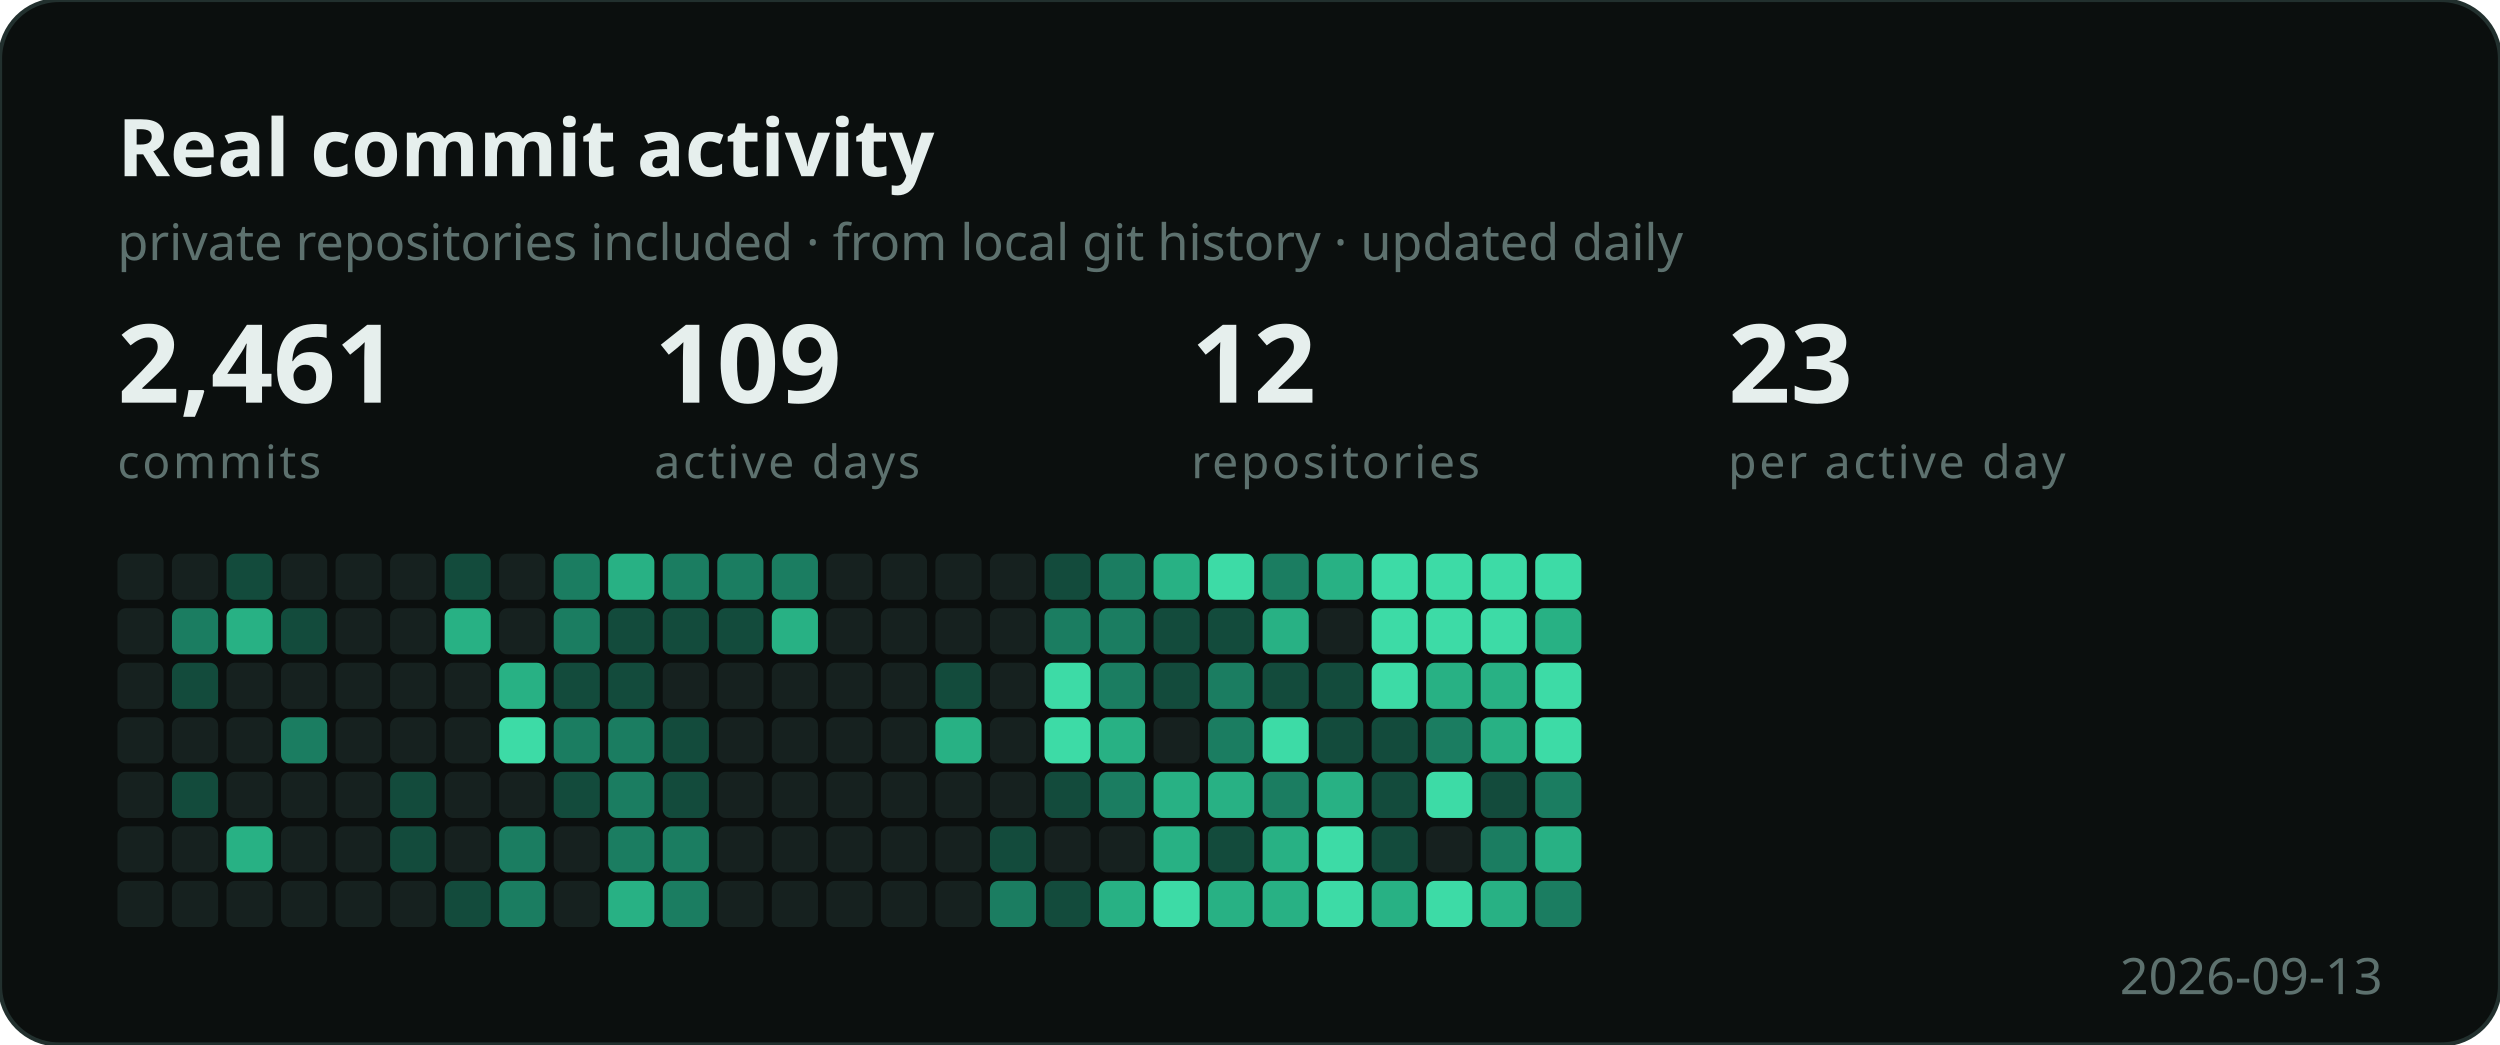
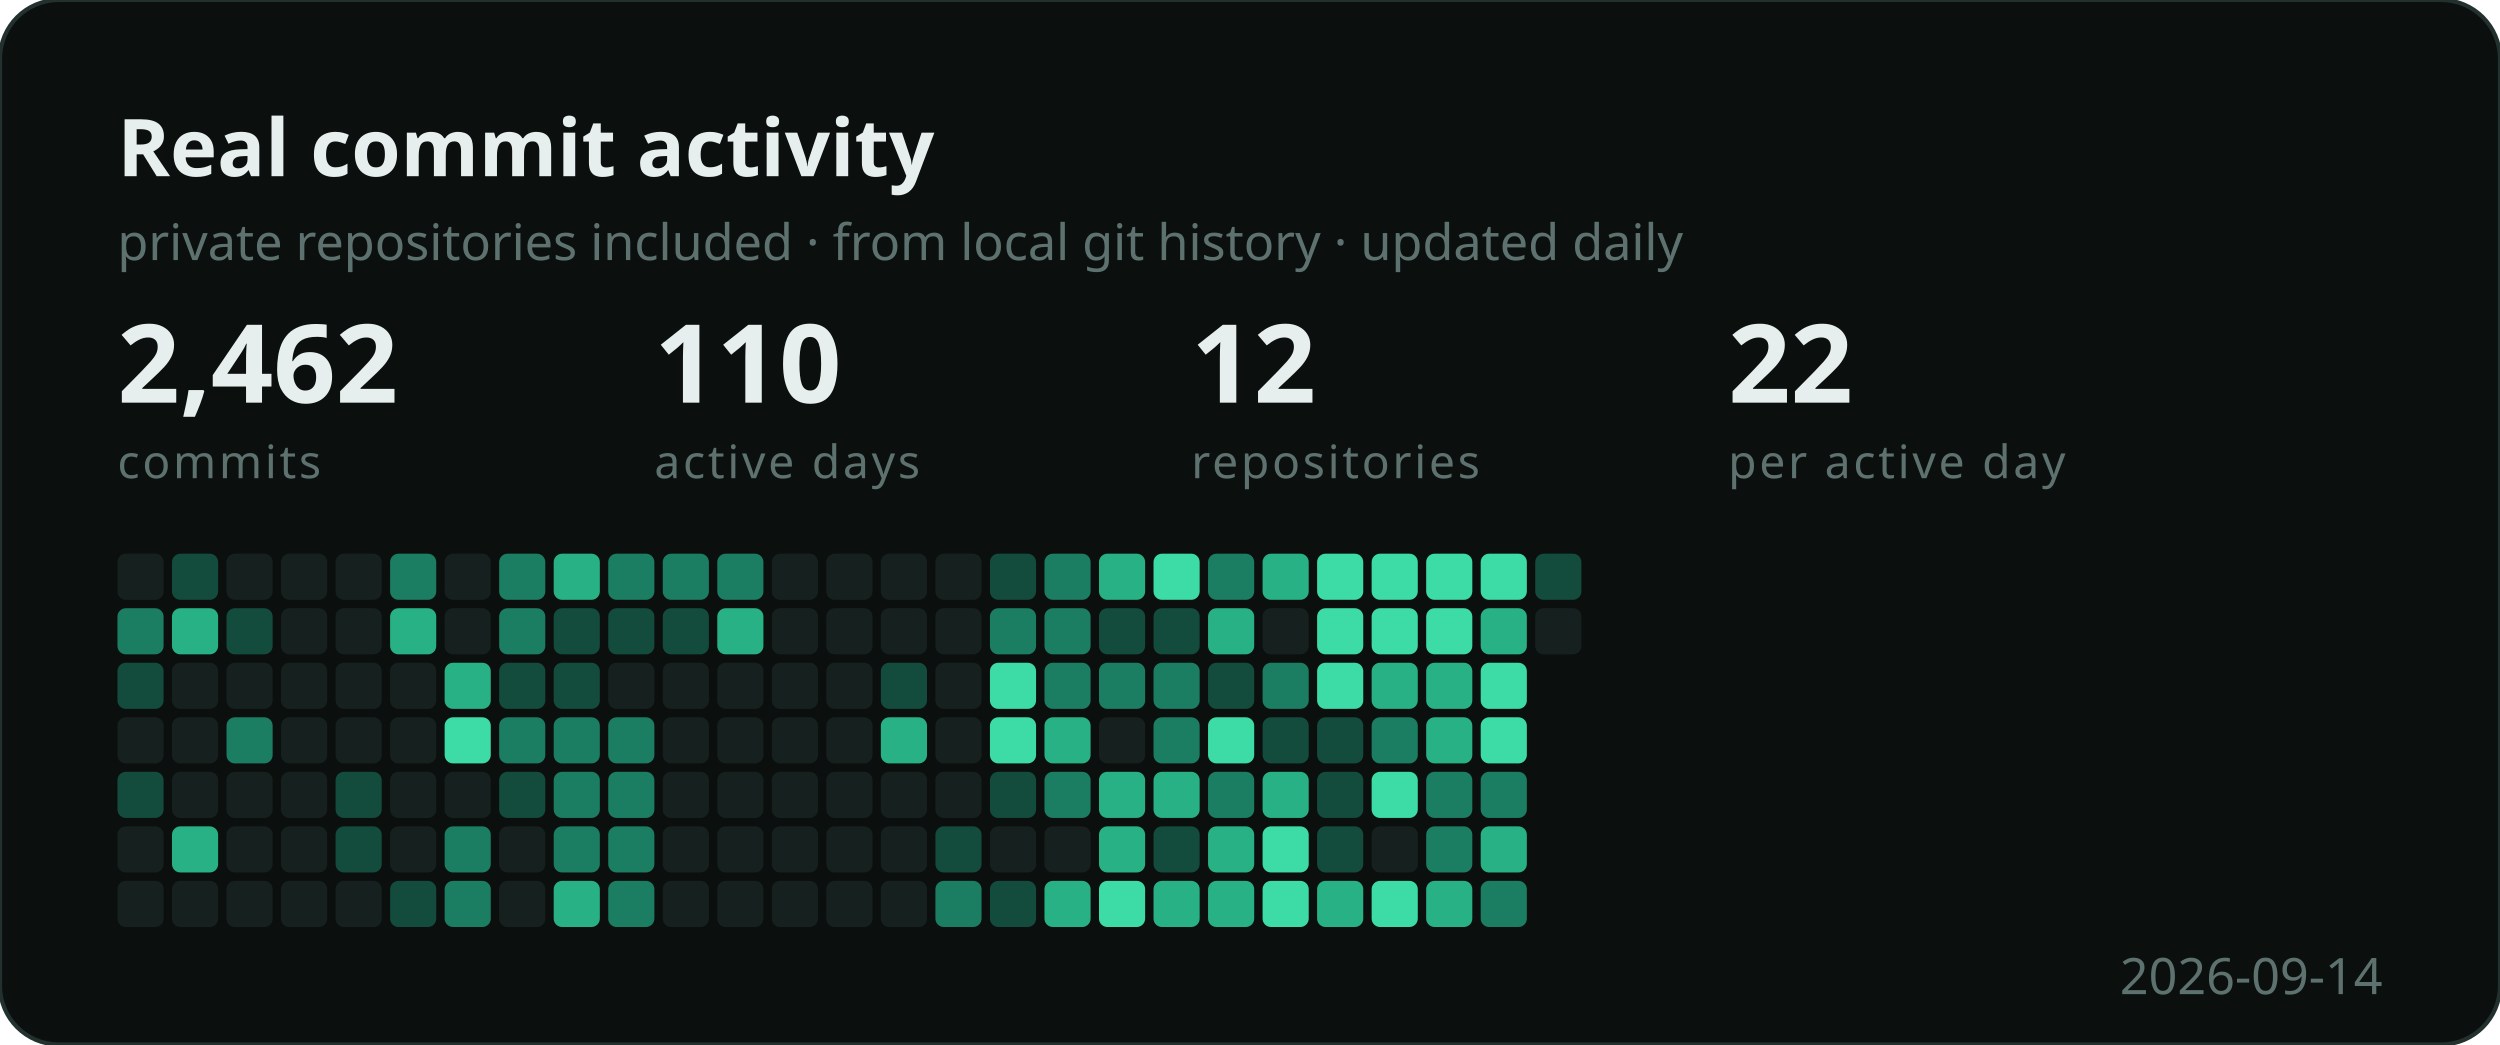
<svg xmlns="http://www.w3.org/2000/svg" width="596" height="249" viewBox="0 0 596 249" role="img" aria-label="Developer activity">
  <style>
    .b { font: 700 19px "Segoe UI", Ubuntu, sans-serif; fill: #e6efed; }
    .s { font: 400 12px "Segoe UI", Ubuntu, sans-serif; fill: #5d716e; }
    .n { font: 700 26px "Segoe UI", Ubuntu, sans-serif; fill: #e6efed; }
    .e { font: 400 11px "Segoe UI", Ubuntu, sans-serif; fill: #5d716e;
          letter-spacing: .06em; text-transform: uppercase; }
  </style>
  <rect width="596" height="249" rx="14" fill="#0b0f0e" stroke="#22302e" />
  <text x="28" y="42" class="b">Real commit activity</text>
  <text x="28" y="62" class="s">private repositories included · from local git history · updated daily</text>
-   <text x="28" y="96" class="n">2,461</text>
+   <text x="28" y="96" class="n">2,462</text>
  <text x="28" y="114" class="e">commits</text>
-   <text x="156" y="96" class="n">109</text>
+   <text x="156" y="96" class="n">110</text>
  <text x="156" y="114" class="e">active days</text>
  <text x="284" y="96" class="n">12</text>
  <text x="284" y="114" class="e">repositories</text>
-   <text x="412" y="96" class="n">23</text>
+   <text x="412" y="96" class="n">22</text>
  <text x="412" y="114" class="e">per active day</text>
  <g transform="translate(28,132)">
    <rect x="0" y="0" width="11" height="11" rx="2" fill="#16211f" />
-     <rect x="0" y="13" width="11" height="11" rx="2" fill="#16211f" />
-     <rect x="0" y="26" width="11" height="11" rx="2" fill="#16211f" />
+     <rect x="0" y="13" width="11" height="11" rx="2" fill="#1b7d61" />
+     <rect x="0" y="26" width="11" height="11" rx="2" fill="#134b3c" />
    <rect x="0" y="39" width="11" height="11" rx="2" fill="#16211f" />
-     <rect x="0" y="52" width="11" height="11" rx="2" fill="#16211f" />
+     <rect x="0" y="52" width="11" height="11" rx="2" fill="#134b3c" />
    <rect x="0" y="65" width="11" height="11" rx="2" fill="#16211f" />
    <rect x="0" y="78" width="11" height="11" rx="2" fill="#16211f" />
-     <rect x="13" y="0" width="11" height="11" rx="2" fill="#16211f" />
-     <rect x="13" y="13" width="11" height="11" rx="2" fill="#1b7d61" />
-     <rect x="13" y="26" width="11" height="11" rx="2" fill="#134b3c" />
+     <rect x="13" y="0" width="11" height="11" rx="2" fill="#134b3c" />
+     <rect x="13" y="13" width="11" height="11" rx="2" fill="#28b184" />
+     <rect x="13" y="26" width="11" height="11" rx="2" fill="#16211f" />
    <rect x="13" y="39" width="11" height="11" rx="2" fill="#16211f" />
-     <rect x="13" y="52" width="11" height="11" rx="2" fill="#134b3c" />
-     <rect x="13" y="65" width="11" height="11" rx="2" fill="#16211f" />
+     <rect x="13" y="52" width="11" height="11" rx="2" fill="#16211f" />
+     <rect x="13" y="65" width="11" height="11" rx="2" fill="#28b184" />
    <rect x="13" y="78" width="11" height="11" rx="2" fill="#16211f" />
-     <rect x="26" y="0" width="11" height="11" rx="2" fill="#134b3c" />
-     <rect x="26" y="13" width="11" height="11" rx="2" fill="#28b184" />
+     <rect x="26" y="0" width="11" height="11" rx="2" fill="#16211f" />
+     <rect x="26" y="13" width="11" height="11" rx="2" fill="#134b3c" />
    <rect x="26" y="26" width="11" height="11" rx="2" fill="#16211f" />
-     <rect x="26" y="39" width="11" height="11" rx="2" fill="#16211f" />
+     <rect x="26" y="39" width="11" height="11" rx="2" fill="#1b7d61" />
    <rect x="26" y="52" width="11" height="11" rx="2" fill="#16211f" />
-     <rect x="26" y="65" width="11" height="11" rx="2" fill="#28b184" />
+     <rect x="26" y="65" width="11" height="11" rx="2" fill="#16211f" />
    <rect x="26" y="78" width="11" height="11" rx="2" fill="#16211f" />
    <rect x="39" y="0" width="11" height="11" rx="2" fill="#16211f" />
-     <rect x="39" y="13" width="11" height="11" rx="2" fill="#134b3c" />
+     <rect x="39" y="13" width="11" height="11" rx="2" fill="#16211f" />
    <rect x="39" y="26" width="11" height="11" rx="2" fill="#16211f" />
-     <rect x="39" y="39" width="11" height="11" rx="2" fill="#1b7d61" />
+     <rect x="39" y="39" width="11" height="11" rx="2" fill="#16211f" />
    <rect x="39" y="52" width="11" height="11" rx="2" fill="#16211f" />
    <rect x="39" y="65" width="11" height="11" rx="2" fill="#16211f" />
    <rect x="39" y="78" width="11" height="11" rx="2" fill="#16211f" />
    <rect x="52" y="0" width="11" height="11" rx="2" fill="#16211f" />
    <rect x="52" y="13" width="11" height="11" rx="2" fill="#16211f" />
    <rect x="52" y="26" width="11" height="11" rx="2" fill="#16211f" />
    <rect x="52" y="39" width="11" height="11" rx="2" fill="#16211f" />
-     <rect x="52" y="52" width="11" height="11" rx="2" fill="#16211f" />
-     <rect x="52" y="65" width="11" height="11" rx="2" fill="#16211f" />
+     <rect x="52" y="52" width="11" height="11" rx="2" fill="#134b3c" />
+     <rect x="52" y="65" width="11" height="11" rx="2" fill="#134b3c" />
    <rect x="52" y="78" width="11" height="11" rx="2" fill="#16211f" />
-     <rect x="65" y="0" width="11" height="11" rx="2" fill="#16211f" />
-     <rect x="65" y="13" width="11" height="11" rx="2" fill="#16211f" />
+     <rect x="65" y="0" width="11" height="11" rx="2" fill="#1b7d61" />
+     <rect x="65" y="13" width="11" height="11" rx="2" fill="#28b184" />
    <rect x="65" y="26" width="11" height="11" rx="2" fill="#16211f" />
    <rect x="65" y="39" width="11" height="11" rx="2" fill="#16211f" />
-     <rect x="65" y="52" width="11" height="11" rx="2" fill="#134b3c" />
-     <rect x="65" y="65" width="11" height="11" rx="2" fill="#134b3c" />
-     <rect x="65" y="78" width="11" height="11" rx="2" fill="#16211f" />
-     <rect x="78" y="0" width="11" height="11" rx="2" fill="#134b3c" />
-     <rect x="78" y="13" width="11" height="11" rx="2" fill="#28b184" />
-     <rect x="78" y="26" width="11" height="11" rx="2" fill="#16211f" />
-     <rect x="78" y="39" width="11" height="11" rx="2" fill="#16211f" />
+     <rect x="65" y="52" width="11" height="11" rx="2" fill="#16211f" />
+     <rect x="65" y="65" width="11" height="11" rx="2" fill="#16211f" />
+     <rect x="65" y="78" width="11" height="11" rx="2" fill="#134b3c" />
+     <rect x="78" y="0" width="11" height="11" rx="2" fill="#16211f" />
+     <rect x="78" y="13" width="11" height="11" rx="2" fill="#16211f" />
+     <rect x="78" y="26" width="11" height="11" rx="2" fill="#28b184" />
+     <rect x="78" y="39" width="11" height="11" rx="2" fill="#3ddba6" />
    <rect x="78" y="52" width="11" height="11" rx="2" fill="#16211f" />
-     <rect x="78" y="65" width="11" height="11" rx="2" fill="#16211f" />
-     <rect x="78" y="78" width="11" height="11" rx="2" fill="#134b3c" />
-     <rect x="91" y="0" width="11" height="11" rx="2" fill="#16211f" />
-     <rect x="91" y="13" width="11" height="11" rx="2" fill="#16211f" />
-     <rect x="91" y="26" width="11" height="11" rx="2" fill="#28b184" />
-     <rect x="91" y="39" width="11" height="11" rx="2" fill="#3ddba6" />
-     <rect x="91" y="52" width="11" height="11" rx="2" fill="#16211f" />
-     <rect x="91" y="65" width="11" height="11" rx="2" fill="#1b7d61" />
-     <rect x="91" y="78" width="11" height="11" rx="2" fill="#1b7d61" />
-     <rect x="104" y="0" width="11" height="11" rx="2" fill="#1b7d61" />
-     <rect x="104" y="13" width="11" height="11" rx="2" fill="#1b7d61" />
+     <rect x="78" y="65" width="11" height="11" rx="2" fill="#1b7d61" />
+     <rect x="78" y="78" width="11" height="11" rx="2" fill="#1b7d61" />
+     <rect x="91" y="0" width="11" height="11" rx="2" fill="#1b7d61" />
+     <rect x="91" y="13" width="11" height="11" rx="2" fill="#1b7d61" />
+     <rect x="91" y="26" width="11" height="11" rx="2" fill="#134b3c" />
+     <rect x="91" y="39" width="11" height="11" rx="2" fill="#1b7d61" />
+     <rect x="91" y="52" width="11" height="11" rx="2" fill="#134b3c" />
+     <rect x="91" y="65" width="11" height="11" rx="2" fill="#16211f" />
+     <rect x="91" y="78" width="11" height="11" rx="2" fill="#16211f" />
+     <rect x="104" y="0" width="11" height="11" rx="2" fill="#28b184" />
+     <rect x="104" y="13" width="11" height="11" rx="2" fill="#134b3c" />
    <rect x="104" y="26" width="11" height="11" rx="2" fill="#134b3c" />
    <rect x="104" y="39" width="11" height="11" rx="2" fill="#1b7d61" />
-     <rect x="104" y="52" width="11" height="11" rx="2" fill="#134b3c" />
-     <rect x="104" y="65" width="11" height="11" rx="2" fill="#16211f" />
-     <rect x="104" y="78" width="11" height="11" rx="2" fill="#16211f" />
-     <rect x="117" y="0" width="11" height="11" rx="2" fill="#28b184" />
+     <rect x="104" y="52" width="11" height="11" rx="2" fill="#1b7d61" />
+     <rect x="104" y="65" width="11" height="11" rx="2" fill="#1b7d61" />
+     <rect x="104" y="78" width="11" height="11" rx="2" fill="#28b184" />
+     <rect x="117" y="0" width="11" height="11" rx="2" fill="#1b7d61" />
    <rect x="117" y="13" width="11" height="11" rx="2" fill="#134b3c" />
-     <rect x="117" y="26" width="11" height="11" rx="2" fill="#134b3c" />
+     <rect x="117" y="26" width="11" height="11" rx="2" fill="#16211f" />
    <rect x="117" y="39" width="11" height="11" rx="2" fill="#1b7d61" />
    <rect x="117" y="52" width="11" height="11" rx="2" fill="#1b7d61" />
    <rect x="117" y="65" width="11" height="11" rx="2" fill="#1b7d61" />
-     <rect x="117" y="78" width="11" height="11" rx="2" fill="#28b184" />
+     <rect x="117" y="78" width="11" height="11" rx="2" fill="#1b7d61" />
    <rect x="130" y="0" width="11" height="11" rx="2" fill="#1b7d61" />
    <rect x="130" y="13" width="11" height="11" rx="2" fill="#134b3c" />
    <rect x="130" y="26" width="11" height="11" rx="2" fill="#16211f" />
-     <rect x="130" y="39" width="11" height="11" rx="2" fill="#134b3c" />
-     <rect x="130" y="52" width="11" height="11" rx="2" fill="#134b3c" />
-     <rect x="130" y="65" width="11" height="11" rx="2" fill="#1b7d61" />
-     <rect x="130" y="78" width="11" height="11" rx="2" fill="#1b7d61" />
+     <rect x="130" y="39" width="11" height="11" rx="2" fill="#16211f" />
+     <rect x="130" y="52" width="11" height="11" rx="2" fill="#16211f" />
+     <rect x="130" y="65" width="11" height="11" rx="2" fill="#16211f" />
+     <rect x="130" y="78" width="11" height="11" rx="2" fill="#16211f" />
    <rect x="143" y="0" width="11" height="11" rx="2" fill="#1b7d61" />
-     <rect x="143" y="13" width="11" height="11" rx="2" fill="#134b3c" />
+     <rect x="143" y="13" width="11" height="11" rx="2" fill="#28b184" />
    <rect x="143" y="26" width="11" height="11" rx="2" fill="#16211f" />
    <rect x="143" y="39" width="11" height="11" rx="2" fill="#16211f" />
    <rect x="143" y="52" width="11" height="11" rx="2" fill="#16211f" />
    <rect x="143" y="65" width="11" height="11" rx="2" fill="#16211f" />
    <rect x="143" y="78" width="11" height="11" rx="2" fill="#16211f" />
-     <rect x="156" y="0" width="11" height="11" rx="2" fill="#1b7d61" />
-     <rect x="156" y="13" width="11" height="11" rx="2" fill="#28b184" />
+     <rect x="156" y="0" width="11" height="11" rx="2" fill="#16211f" />
+     <rect x="156" y="13" width="11" height="11" rx="2" fill="#16211f" />
    <rect x="156" y="26" width="11" height="11" rx="2" fill="#16211f" />
    <rect x="156" y="39" width="11" height="11" rx="2" fill="#16211f" />
    <rect x="156" y="52" width="11" height="11" rx="2" fill="#16211f" />
    <rect x="156" y="65" width="11" height="11" rx="2" fill="#16211f" />
    <rect x="156" y="78" width="11" height="11" rx="2" fill="#16211f" />
    <rect x="169" y="0" width="11" height="11" rx="2" fill="#16211f" />
    <rect x="169" y="13" width="11" height="11" rx="2" fill="#16211f" />
    <rect x="169" y="26" width="11" height="11" rx="2" fill="#16211f" />
    <rect x="169" y="39" width="11" height="11" rx="2" fill="#16211f" />
    <rect x="169" y="52" width="11" height="11" rx="2" fill="#16211f" />
    <rect x="169" y="65" width="11" height="11" rx="2" fill="#16211f" />
    <rect x="169" y="78" width="11" height="11" rx="2" fill="#16211f" />
    <rect x="182" y="0" width="11" height="11" rx="2" fill="#16211f" />
    <rect x="182" y="13" width="11" height="11" rx="2" fill="#16211f" />
-     <rect x="182" y="26" width="11" height="11" rx="2" fill="#16211f" />
-     <rect x="182" y="39" width="11" height="11" rx="2" fill="#16211f" />
+     <rect x="182" y="26" width="11" height="11" rx="2" fill="#134b3c" />
+     <rect x="182" y="39" width="11" height="11" rx="2" fill="#28b184" />
    <rect x="182" y="52" width="11" height="11" rx="2" fill="#16211f" />
    <rect x="182" y="65" width="11" height="11" rx="2" fill="#16211f" />
    <rect x="182" y="78" width="11" height="11" rx="2" fill="#16211f" />
    <rect x="195" y="0" width="11" height="11" rx="2" fill="#16211f" />
    <rect x="195" y="13" width="11" height="11" rx="2" fill="#16211f" />
-     <rect x="195" y="26" width="11" height="11" rx="2" fill="#134b3c" />
-     <rect x="195" y="39" width="11" height="11" rx="2" fill="#28b184" />
+     <rect x="195" y="26" width="11" height="11" rx="2" fill="#16211f" />
+     <rect x="195" y="39" width="11" height="11" rx="2" fill="#16211f" />
    <rect x="195" y="52" width="11" height="11" rx="2" fill="#16211f" />
-     <rect x="195" y="65" width="11" height="11" rx="2" fill="#16211f" />
-     <rect x="195" y="78" width="11" height="11" rx="2" fill="#16211f" />
-     <rect x="208" y="0" width="11" height="11" rx="2" fill="#16211f" />
-     <rect x="208" y="13" width="11" height="11" rx="2" fill="#16211f" />
-     <rect x="208" y="26" width="11" height="11" rx="2" fill="#16211f" />
-     <rect x="208" y="39" width="11" height="11" rx="2" fill="#16211f" />
-     <rect x="208" y="52" width="11" height="11" rx="2" fill="#16211f" />
-     <rect x="208" y="65" width="11" height="11" rx="2" fill="#134b3c" />
-     <rect x="208" y="78" width="11" height="11" rx="2" fill="#1b7d61" />
-     <rect x="221" y="0" width="11" height="11" rx="2" fill="#134b3c" />
+     <rect x="195" y="65" width="11" height="11" rx="2" fill="#134b3c" />
+     <rect x="195" y="78" width="11" height="11" rx="2" fill="#1b7d61" />
+     <rect x="208" y="0" width="11" height="11" rx="2" fill="#134b3c" />
+     <rect x="208" y="13" width="11" height="11" rx="2" fill="#1b7d61" />
+     <rect x="208" y="26" width="11" height="11" rx="2" fill="#3ddba6" />
+     <rect x="208" y="39" width="11" height="11" rx="2" fill="#3ddba6" />
+     <rect x="208" y="52" width="11" height="11" rx="2" fill="#134b3c" />
+     <rect x="208" y="65" width="11" height="11" rx="2" fill="#16211f" />
+     <rect x="208" y="78" width="11" height="11" rx="2" fill="#134b3c" />
+     <rect x="221" y="0" width="11" height="11" rx="2" fill="#1b7d61" />
    <rect x="221" y="13" width="11" height="11" rx="2" fill="#1b7d61" />
-     <rect x="221" y="26" width="11" height="11" rx="2" fill="#3ddba6" />
-     <rect x="221" y="39" width="11" height="11" rx="2" fill="#3ddba6" />
-     <rect x="221" y="52" width="11" height="11" rx="2" fill="#134b3c" />
+     <rect x="221" y="26" width="11" height="11" rx="2" fill="#1b7d61" />
+     <rect x="221" y="39" width="11" height="11" rx="2" fill="#28b184" />
+     <rect x="221" y="52" width="11" height="11" rx="2" fill="#1b7d61" />
    <rect x="221" y="65" width="11" height="11" rx="2" fill="#16211f" />
-     <rect x="221" y="78" width="11" height="11" rx="2" fill="#134b3c" />
-     <rect x="234" y="0" width="11" height="11" rx="2" fill="#1b7d61" />
-     <rect x="234" y="13" width="11" height="11" rx="2" fill="#1b7d61" />
+     <rect x="221" y="78" width="11" height="11" rx="2" fill="#28b184" />
+     <rect x="234" y="0" width="11" height="11" rx="2" fill="#28b184" />
+     <rect x="234" y="13" width="11" height="11" rx="2" fill="#134b3c" />
    <rect x="234" y="26" width="11" height="11" rx="2" fill="#1b7d61" />
-     <rect x="234" y="39" width="11" height="11" rx="2" fill="#28b184" />
-     <rect x="234" y="52" width="11" height="11" rx="2" fill="#1b7d61" />
-     <rect x="234" y="65" width="11" height="11" rx="2" fill="#16211f" />
-     <rect x="234" y="78" width="11" height="11" rx="2" fill="#28b184" />
-     <rect x="247" y="0" width="11" height="11" rx="2" fill="#28b184" />
+     <rect x="234" y="39" width="11" height="11" rx="2" fill="#16211f" />
+     <rect x="234" y="52" width="11" height="11" rx="2" fill="#28b184" />
+     <rect x="234" y="65" width="11" height="11" rx="2" fill="#28b184" />
+     <rect x="234" y="78" width="11" height="11" rx="2" fill="#3ddba6" />
+     <rect x="247" y="0" width="11" height="11" rx="2" fill="#3ddba6" />
    <rect x="247" y="13" width="11" height="11" rx="2" fill="#134b3c" />
-     <rect x="247" y="26" width="11" height="11" rx="2" fill="#134b3c" />
-     <rect x="247" y="39" width="11" height="11" rx="2" fill="#16211f" />
+     <rect x="247" y="26" width="11" height="11" rx="2" fill="#1b7d61" />
+     <rect x="247" y="39" width="11" height="11" rx="2" fill="#1b7d61" />
    <rect x="247" y="52" width="11" height="11" rx="2" fill="#28b184" />
-     <rect x="247" y="65" width="11" height="11" rx="2" fill="#28b184" />
-     <rect x="247" y="78" width="11" height="11" rx="2" fill="#3ddba6" />
-     <rect x="260" y="0" width="11" height="11" rx="2" fill="#3ddba6" />
-     <rect x="260" y="13" width="11" height="11" rx="2" fill="#134b3c" />
-     <rect x="260" y="26" width="11" height="11" rx="2" fill="#1b7d61" />
-     <rect x="260" y="39" width="11" height="11" rx="2" fill="#1b7d61" />
-     <rect x="260" y="52" width="11" height="11" rx="2" fill="#28b184" />
-     <rect x="260" y="65" width="11" height="11" rx="2" fill="#134b3c" />
+     <rect x="247" y="65" width="11" height="11" rx="2" fill="#134b3c" />
+     <rect x="247" y="78" width="11" height="11" rx="2" fill="#28b184" />
+     <rect x="260" y="0" width="11" height="11" rx="2" fill="#1b7d61" />
+     <rect x="260" y="13" width="11" height="11" rx="2" fill="#28b184" />
+     <rect x="260" y="26" width="11" height="11" rx="2" fill="#134b3c" />
+     <rect x="260" y="39" width="11" height="11" rx="2" fill="#3ddba6" />
+     <rect x="260" y="52" width="11" height="11" rx="2" fill="#1b7d61" />
+     <rect x="260" y="65" width="11" height="11" rx="2" fill="#28b184" />
    <rect x="260" y="78" width="11" height="11" rx="2" fill="#28b184" />
-     <rect x="273" y="0" width="11" height="11" rx="2" fill="#1b7d61" />
-     <rect x="273" y="13" width="11" height="11" rx="2" fill="#28b184" />
-     <rect x="273" y="26" width="11" height="11" rx="2" fill="#134b3c" />
-     <rect x="273" y="39" width="11" height="11" rx="2" fill="#3ddba6" />
-     <rect x="273" y="52" width="11" height="11" rx="2" fill="#1b7d61" />
-     <rect x="273" y="65" width="11" height="11" rx="2" fill="#28b184" />
-     <rect x="273" y="78" width="11" height="11" rx="2" fill="#28b184" />
-     <rect x="286" y="0" width="11" height="11" rx="2" fill="#28b184" />
-     <rect x="286" y="13" width="11" height="11" rx="2" fill="#16211f" />
-     <rect x="286" y="26" width="11" height="11" rx="2" fill="#134b3c" />
+     <rect x="273" y="0" width="11" height="11" rx="2" fill="#28b184" />
+     <rect x="273" y="13" width="11" height="11" rx="2" fill="#16211f" />
+     <rect x="273" y="26" width="11" height="11" rx="2" fill="#1b7d61" />
+     <rect x="273" y="39" width="11" height="11" rx="2" fill="#134b3c" />
+     <rect x="273" y="52" width="11" height="11" rx="2" fill="#28b184" />
+     <rect x="273" y="65" width="11" height="11" rx="2" fill="#3ddba6" />
+     <rect x="273" y="78" width="11" height="11" rx="2" fill="#3ddba6" />
+     <rect x="286" y="0" width="11" height="11" rx="2" fill="#3ddba6" />
+     <rect x="286" y="13" width="11" height="11" rx="2" fill="#3ddba6" />
+     <rect x="286" y="26" width="11" height="11" rx="2" fill="#3ddba6" />
    <rect x="286" y="39" width="11" height="11" rx="2" fill="#134b3c" />
-     <rect x="286" y="52" width="11" height="11" rx="2" fill="#28b184" />
-     <rect x="286" y="65" width="11" height="11" rx="2" fill="#3ddba6" />
-     <rect x="286" y="78" width="11" height="11" rx="2" fill="#3ddba6" />
+     <rect x="286" y="52" width="11" height="11" rx="2" fill="#134b3c" />
+     <rect x="286" y="65" width="11" height="11" rx="2" fill="#134b3c" />
+     <rect x="286" y="78" width="11" height="11" rx="2" fill="#28b184" />
    <rect x="299" y="0" width="11" height="11" rx="2" fill="#3ddba6" />
    <rect x="299" y="13" width="11" height="11" rx="2" fill="#3ddba6" />
-     <rect x="299" y="26" width="11" height="11" rx="2" fill="#3ddba6" />
-     <rect x="299" y="39" width="11" height="11" rx="2" fill="#134b3c" />
-     <rect x="299" y="52" width="11" height="11" rx="2" fill="#134b3c" />
-     <rect x="299" y="65" width="11" height="11" rx="2" fill="#134b3c" />
-     <rect x="299" y="78" width="11" height="11" rx="2" fill="#28b184" />
+     <rect x="299" y="26" width="11" height="11" rx="2" fill="#28b184" />
+     <rect x="299" y="39" width="11" height="11" rx="2" fill="#1b7d61" />
+     <rect x="299" y="52" width="11" height="11" rx="2" fill="#3ddba6" />
+     <rect x="299" y="65" width="11" height="11" rx="2" fill="#16211f" />
+     <rect x="299" y="78" width="11" height="11" rx="2" fill="#3ddba6" />
    <rect x="312" y="0" width="11" height="11" rx="2" fill="#3ddba6" />
    <rect x="312" y="13" width="11" height="11" rx="2" fill="#3ddba6" />
    <rect x="312" y="26" width="11" height="11" rx="2" fill="#28b184" />
-     <rect x="312" y="39" width="11" height="11" rx="2" fill="#1b7d61" />
-     <rect x="312" y="52" width="11" height="11" rx="2" fill="#3ddba6" />
-     <rect x="312" y="65" width="11" height="11" rx="2" fill="#16211f" />
-     <rect x="312" y="78" width="11" height="11" rx="2" fill="#3ddba6" />
+     <rect x="312" y="39" width="11" height="11" rx="2" fill="#28b184" />
+     <rect x="312" y="52" width="11" height="11" rx="2" fill="#1b7d61" />
+     <rect x="312" y="65" width="11" height="11" rx="2" fill="#1b7d61" />
+     <rect x="312" y="78" width="11" height="11" rx="2" fill="#28b184" />
    <rect x="325" y="0" width="11" height="11" rx="2" fill="#3ddba6" />
-     <rect x="325" y="13" width="11" height="11" rx="2" fill="#3ddba6" />
-     <rect x="325" y="26" width="11" height="11" rx="2" fill="#28b184" />
-     <rect x="325" y="39" width="11" height="11" rx="2" fill="#28b184" />
-     <rect x="325" y="52" width="11" height="11" rx="2" fill="#134b3c" />
-     <rect x="325" y="65" width="11" height="11" rx="2" fill="#1b7d61" />
-     <rect x="325" y="78" width="11" height="11" rx="2" fill="#28b184" />
-     <rect x="338" y="0" width="11" height="11" rx="2" fill="#3ddba6" />
-     <rect x="338" y="13" width="11" height="11" rx="2" fill="#28b184" />
-     <rect x="338" y="26" width="11" height="11" rx="2" fill="#3ddba6" />
-     <rect x="338" y="39" width="11" height="11" rx="2" fill="#3ddba6" />
-     <rect x="338" y="52" width="11" height="11" rx="2" fill="#1b7d61" />
-     <rect x="338" y="65" width="11" height="11" rx="2" fill="#28b184" />
-     <rect x="338" y="78" width="11" height="11" rx="2" fill="#1b7d61" />
+     <rect x="325" y="13" width="11" height="11" rx="2" fill="#28b184" />
+     <rect x="325" y="26" width="11" height="11" rx="2" fill="#3ddba6" />
+     <rect x="325" y="39" width="11" height="11" rx="2" fill="#3ddba6" />
+     <rect x="325" y="52" width="11" height="11" rx="2" fill="#1b7d61" />
+     <rect x="325" y="65" width="11" height="11" rx="2" fill="#28b184" />
+     <rect x="325" y="78" width="11" height="11" rx="2" fill="#1b7d61" />
+     <rect x="338" y="0" width="11" height="11" rx="2" fill="#134b3c" />
+     <rect x="338" y="13" width="11" height="11" rx="2" fill="#16211f" />
  </g>
-   <text x="568" y="237" class="s" text-anchor="end">2026-09-13</text>
+   <text x="568" y="237" class="s" text-anchor="end">2026-09-14</text>
</svg>
